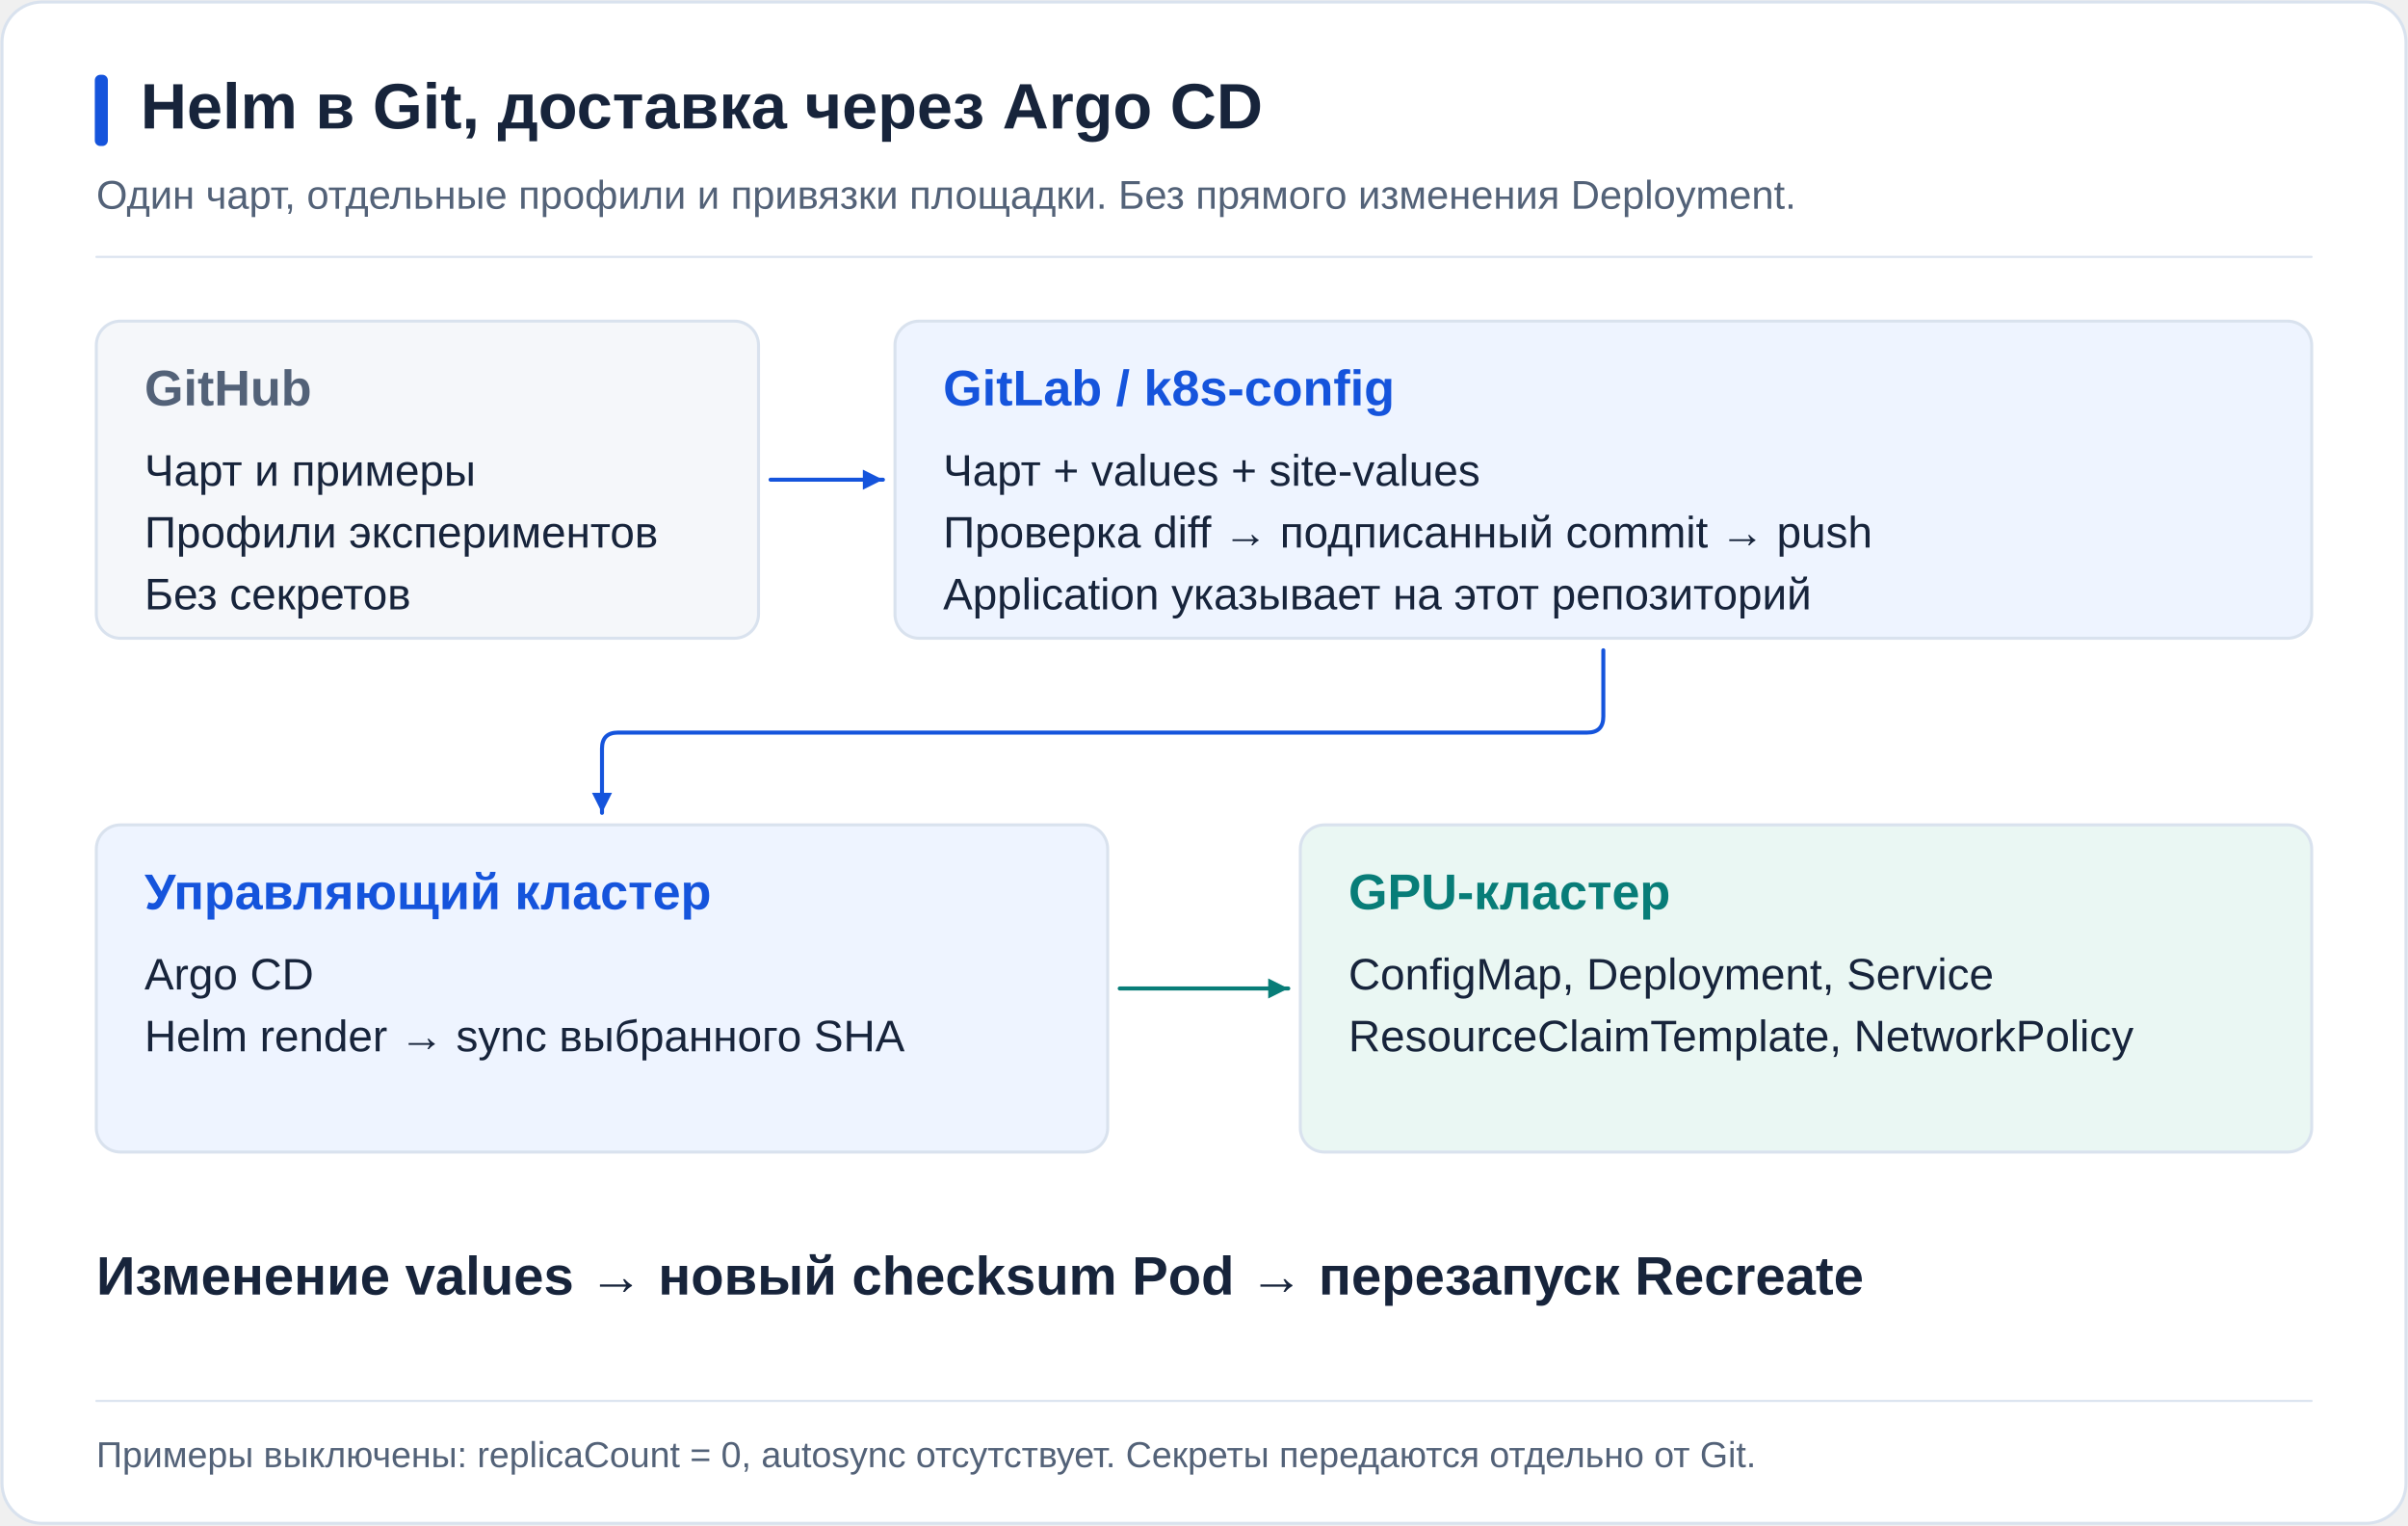
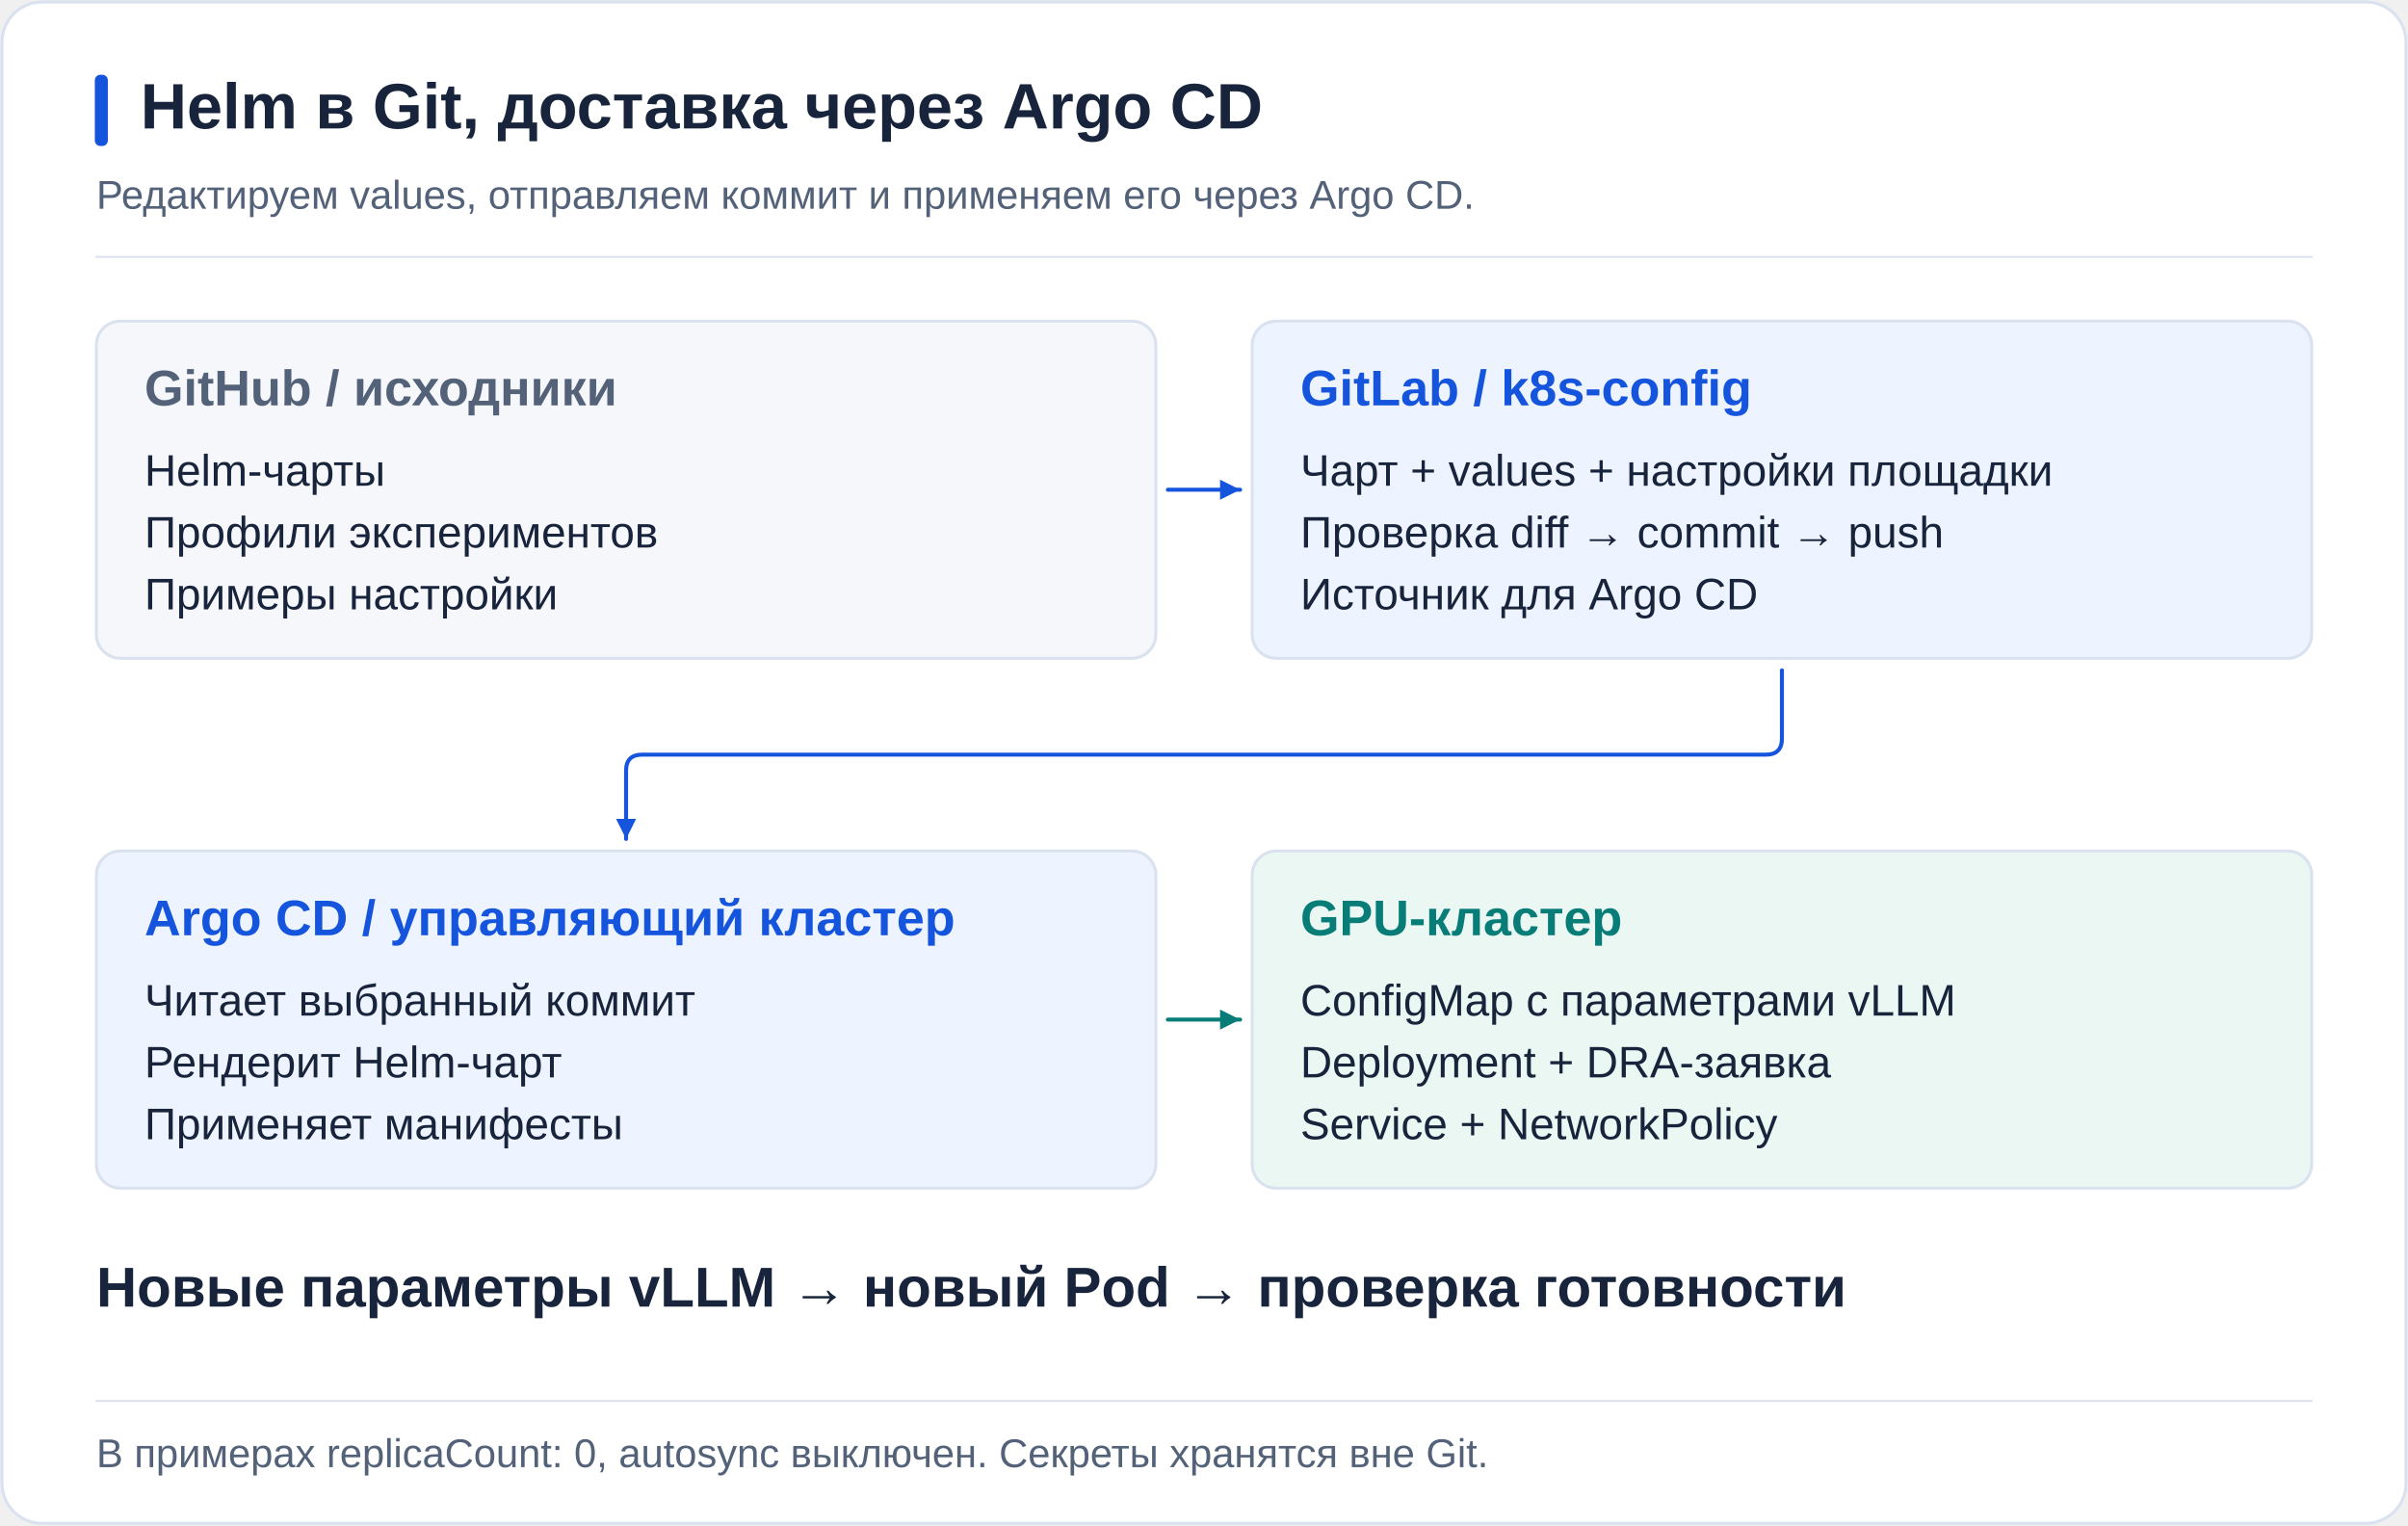
<svg xmlns="http://www.w3.org/2000/svg" width="1200" height="760" viewBox="0 0 1200 760" role="img" aria-labelledby="title desc" data-design="hardfest-v2">
  <defs>
    <marker id="arrow-1554dc" viewBox="0 0 10 10" refX="10" refY="5" markerWidth="10" markerHeight="10" markerUnits="userSpaceOnUse" orient="auto">
      <path d="M0 0 L10 5 L0 10 Z" fill="#1554dc" />
    </marker>
    <marker id="arrow-087d78" viewBox="0 0 10 10" refX="10" refY="5" markerWidth="10" markerHeight="10" markerUnits="userSpaceOnUse" orient="auto">
      <path d="M0 0 L10 5 L0 10 Z" fill="#087d78" />
    </marker>
    <marker id="arrow-7041b8" viewBox="0 0 10 10" refX="10" refY="5" markerWidth="10" markerHeight="10" markerUnits="userSpaceOnUse" orient="auto">
      <path d="M0 0 L10 5 L0 10 Z" fill="#7041b8" />
    </marker>
    <marker id="arrow-536278" viewBox="0 0 10 10" refX="10" refY="5" markerWidth="10" markerHeight="10" markerUnits="userSpaceOnUse" orient="auto">
      <path d="M0 0 L10 5 L0 10 Z" fill="#536278" />
    </marker>
  </defs>
  <style>text{font-family:Arial,Helvetica,sans-serif;font-variant-numeric:tabular-nums}</style>
  <rect x="1" y="1" width="1198" height="758" rx="20" fill="#ffffff" stroke="#d9e2ee" stroke-width="1.5" />
  <rect x="48" y="38" width="5" height="34" rx="2" fill="#1554dc" stroke="#1554dc" stroke-width="1.5" />
  <text x="70" y="64" font-size="32" fill="#17243b" text-anchor="start" font-weight="700" data-max-width="1082">
    <tspan x="70" dy="0">Helm в Git, доставка через Argo CD</tspan>
  </text>
  <text x="48" y="104" font-size="20" fill="#536278" text-anchor="start" data-max-width="1104">
-     <tspan x="48" dy="0">Один чарт, отдельные профили и привязки площадки. Без прямого изменения Deployment.</tspan>
+     <tspan x="48" dy="0">Редактируем values, отправляем коммит и применяем его через Argo CD.</tspan>
  </text>
  <path d="M48 128 H1152" fill="none" stroke="#d9e2ee" stroke-width="1" stroke-linejoin="round" stroke-linecap="round" />
-   <rect x="48" y="160" width="330" height="158" rx="12" fill="#f5f7fa" stroke="#d9e2ee" stroke-width="1.5" data-node="true" />
-   <text x="72" y="202" font-size="25" fill="#536278" text-anchor="start" font-weight="700" data-max-width="282">
-     <tspan x="72" dy="0">GitHub</tspan>
+   <rect x="48" y="160" width="528" height="168" rx="12" fill="#f5f7fa" stroke="#d9e2ee" stroke-width="1.5" data-node="true" />
+   <text x="72" y="202" font-size="25" fill="#536278" text-anchor="start" font-weight="700" data-max-width="480">
+     <tspan x="72" dy="0">GitHub / исходники</tspan>
  </text>
-   <text x="72" y="242" font-size="22" fill="#17243b" text-anchor="start" data-max-width="282">
-     <tspan x="72" dy="0">Чарт и примеры</tspan>
+   <text x="72" y="242" font-size="22" fill="#17243b" text-anchor="start" data-max-width="480">
+     <tspan x="72" dy="0">Helm-чарты</tspan>
    <tspan x="72" dy="30.8">Профили экспериментов</tspan>
-     <tspan x="72" dy="30.8">Без секретов</tspan>
+     <tspan x="72" dy="30.8">Примеры настройки</tspan>
  </text>
-   <rect x="446" y="160" width="706" height="158" rx="12" fill="#eef4ff" stroke="#d9e2ee" stroke-width="1.5" data-node="true" />
-   <text x="470" y="202" font-size="25" fill="#1554dc" text-anchor="start" font-weight="700" data-max-width="658">
-     <tspan x="470" dy="0">GitLab / k8s-config</tspan>
+   <rect x="624" y="160" width="528" height="168" rx="12" fill="#eef4ff" stroke="#d9e2ee" stroke-width="1.5" data-node="true" />
+   <text x="648" y="202" font-size="25" fill="#1554dc" text-anchor="start" font-weight="700" data-max-width="480">
+     <tspan x="648" dy="0">GitLab / k8s-config</tspan>
  </text>
-   <text x="470" y="242" font-size="22" fill="#17243b" text-anchor="start" data-max-width="658">
-     <tspan x="470" dy="0">Чарт + values + site-values</tspan>
-     <tspan x="470" dy="30.8">Проверка diff → подписанный commit → push</tspan>
-     <tspan x="470" dy="30.8">Application указывает на этот репозиторий</tspan>
+   <text x="648" y="242" font-size="22" fill="#17243b" text-anchor="start" data-max-width="480">
+     <tspan x="648" dy="0">Чарт + values + настройки площадки</tspan>
+     <tspan x="648" dy="30.8">Проверка diff → commit → push</tspan>
+     <tspan x="648" dy="30.8">Источник для Argo CD</tspan>
  </text>
-   <rect x="48" y="411" width="504" height="163" rx="12" fill="#eef4ff" stroke="#d9e2ee" stroke-width="1.5" data-node="true" />
-   <text x="72" y="453" font-size="25" fill="#1554dc" text-anchor="start" font-weight="700" data-max-width="456">
-     <tspan x="72" dy="0">Управляющий кластер</tspan>
+   <rect x="48" y="424" width="528" height="168" rx="12" fill="#eef4ff" stroke="#d9e2ee" stroke-width="1.5" data-node="true" />
+   <text x="72" y="466" font-size="25" fill="#1554dc" text-anchor="start" font-weight="700" data-max-width="480">
+     <tspan x="72" dy="0">Argo CD / управляющий кластер</tspan>
  </text>
-   <text x="72" y="493" font-size="22" fill="#17243b" text-anchor="start" data-max-width="456">
-     <tspan x="72" dy="0">Argo CD</tspan>
-     <tspan x="72" dy="30.8">Helm render → sync выбранного SHA</tspan>
+   <text x="72" y="506" font-size="22" fill="#17243b" text-anchor="start" data-max-width="480">
+     <tspan x="72" dy="0">Читает выбранный коммит</tspan>
+     <tspan x="72" dy="30.8">Рендерит Helm-чарт</tspan>
+     <tspan x="72" dy="30.8">Применяет манифесты</tspan>
  </text>
-   <rect x="648" y="411" width="504" height="163" rx="12" fill="#eaf7f3" stroke="#d9e2ee" stroke-width="1.5" data-node="true" />
-   <text x="672" y="453" font-size="25" fill="#087d78" text-anchor="start" font-weight="700" data-max-width="456">
-     <tspan x="672" dy="0">GPU-кластер</tspan>
+   <rect x="624" y="424" width="528" height="168" rx="12" fill="#eaf7f3" stroke="#d9e2ee" stroke-width="1.5" data-node="true" />
+   <text x="648" y="466" font-size="25" fill="#087d78" text-anchor="start" font-weight="700" data-max-width="480">
+     <tspan x="648" dy="0">GPU-кластер</tspan>
  </text>
-   <text x="672" y="493" font-size="22" fill="#17243b" text-anchor="start" data-max-width="456">
-     <tspan x="672" dy="0">ConfigMap, Deployment, Service</tspan>
-     <tspan x="672" dy="30.8">ResourceClaimTemplate, NetworkPolicy</tspan>
+   <text x="648" y="506" font-size="22" fill="#17243b" text-anchor="start" data-max-width="480">
+     <tspan x="648" dy="0">ConfigMap с параметрами vLLM</tspan>
+     <tspan x="648" dy="30.8">Deployment + DRA-заявка</tspan>
+     <tspan x="648" dy="30.8">Service + NetworkPolicy</tspan>
  </text>
-   <path d="M384 239.0 L440 239.0" fill="none" stroke="#1554dc" stroke-width="2" stroke-linejoin="round" stroke-linecap="round" marker-end="url(#arrow-1554dc)" data-connector="true" />
-   <path d="M799.0 324 L799.0 357.0 Q799 365 791.0 365.0 L308.0 365.0 Q300 365 300.0 373.0 L300.0 405" fill="none" stroke="#1554dc" stroke-width="2" stroke-linejoin="round" stroke-linecap="round" marker-end="url(#arrow-1554dc)" data-connector="true" />
-   <path d="M558 492.5 L642 492.5" fill="none" stroke="#087d78" stroke-width="2" stroke-linejoin="round" stroke-linecap="round" marker-end="url(#arrow-087d78)" data-connector="true" />
-   <text x="48" y="645" font-size="27" fill="#17243b" text-anchor="start" font-weight="700">
-     <tspan x="48" dy="0">Изменение values → новый checksum Pod → перезапуск Recreate</tspan>
+   <path d="M582 244.0 L618 244.0" fill="none" stroke="#1554dc" stroke-width="2" stroke-linejoin="round" stroke-linecap="round" marker-end="url(#arrow-1554dc)" data-connector="true" />
+   <path d="M888.0 334 L888.0 368.0 Q888 376 880.0 376.0 L320.0 376.0 Q312 376 312.0 384.0 L312.0 418" fill="none" stroke="#1554dc" stroke-width="2" stroke-linejoin="round" stroke-linecap="round" marker-end="url(#arrow-1554dc)" data-connector="true" />
+   <path d="M582 508.0 L618 508.0" fill="none" stroke="#087d78" stroke-width="2" stroke-linejoin="round" stroke-linecap="round" marker-end="url(#arrow-087d78)" data-connector="true" />
+   <text x="48" y="651" font-size="28" fill="#17243b" text-anchor="start" font-weight="700">
+     <tspan x="48" dy="0">Новые параметры vLLM → новый Pod → проверка готовности</tspan>
  </text>
  <path d="M48 698 H1152" fill="none" stroke="#d9e2ee" stroke-width="1" stroke-linejoin="round" stroke-linecap="round" />
-   <text x="48" y="731" font-size="18" fill="#536278" text-anchor="start" data-max-width="1104">
-     <tspan x="48" dy="0">Примеры выключены: replicaCount = 0, autosync отсутствует. Секреты передаются отдельно от Git.</tspan>
+   <text x="48" y="731" font-size="20" fill="#536278" text-anchor="start" data-max-width="1104">
+     <tspan x="48" dy="0">В примерах replicaCount: 0, autosync выключен. Секреты хранятся вне Git.</tspan>
  </text>
</svg>
